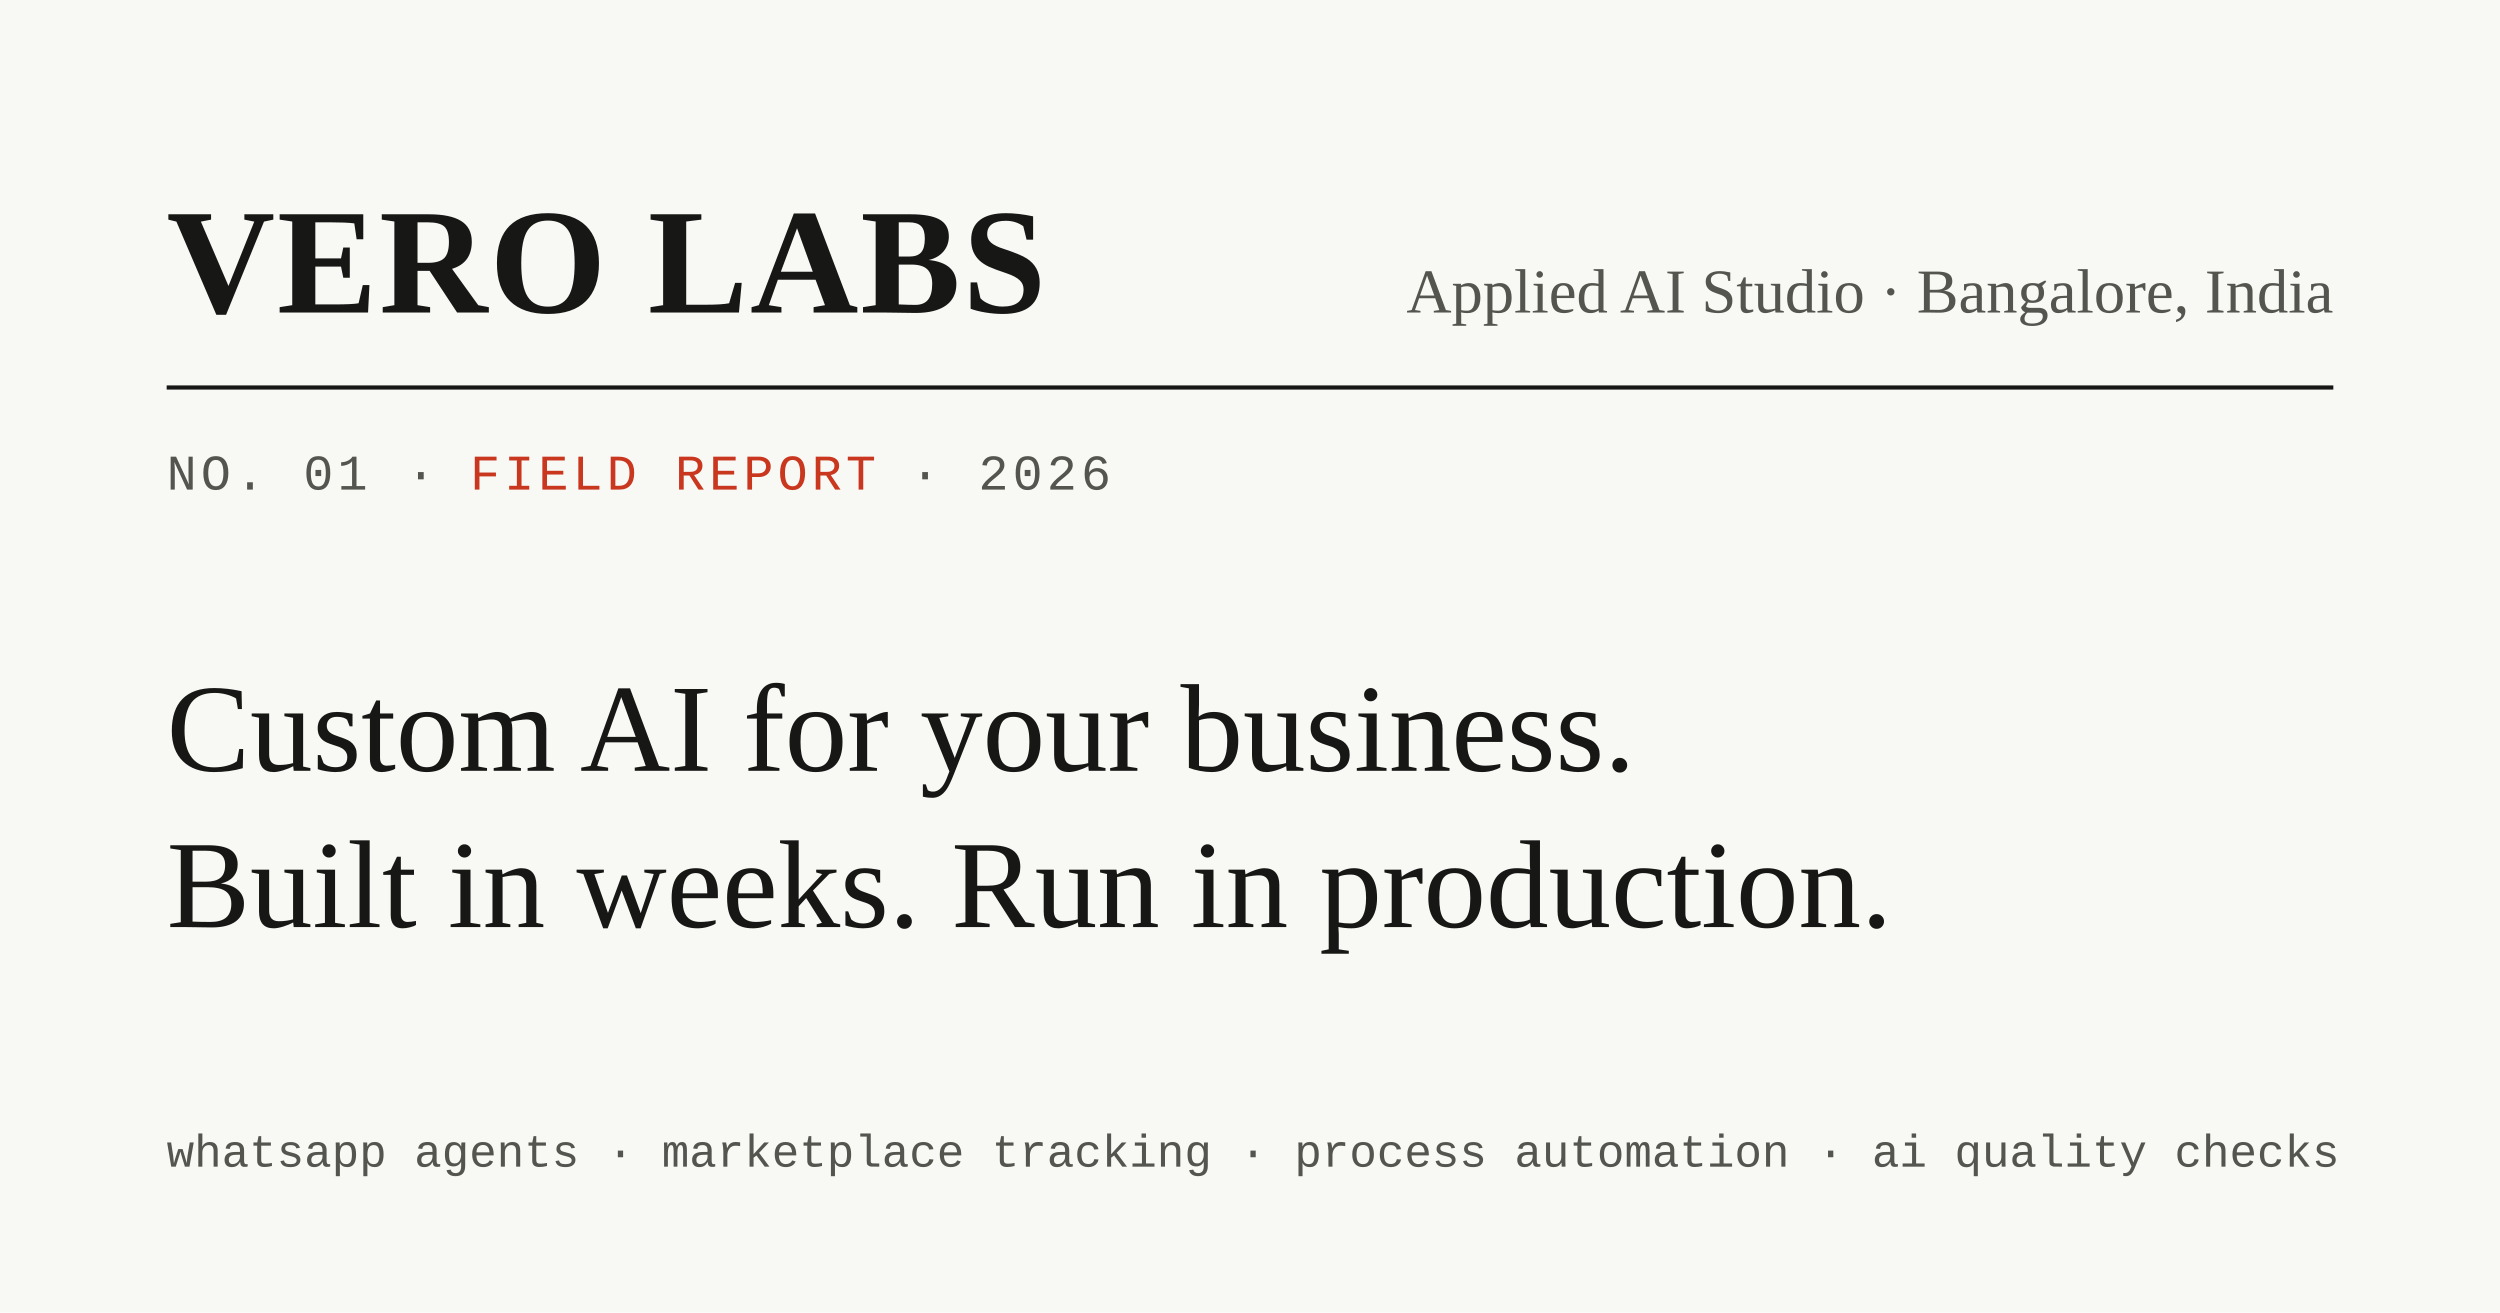
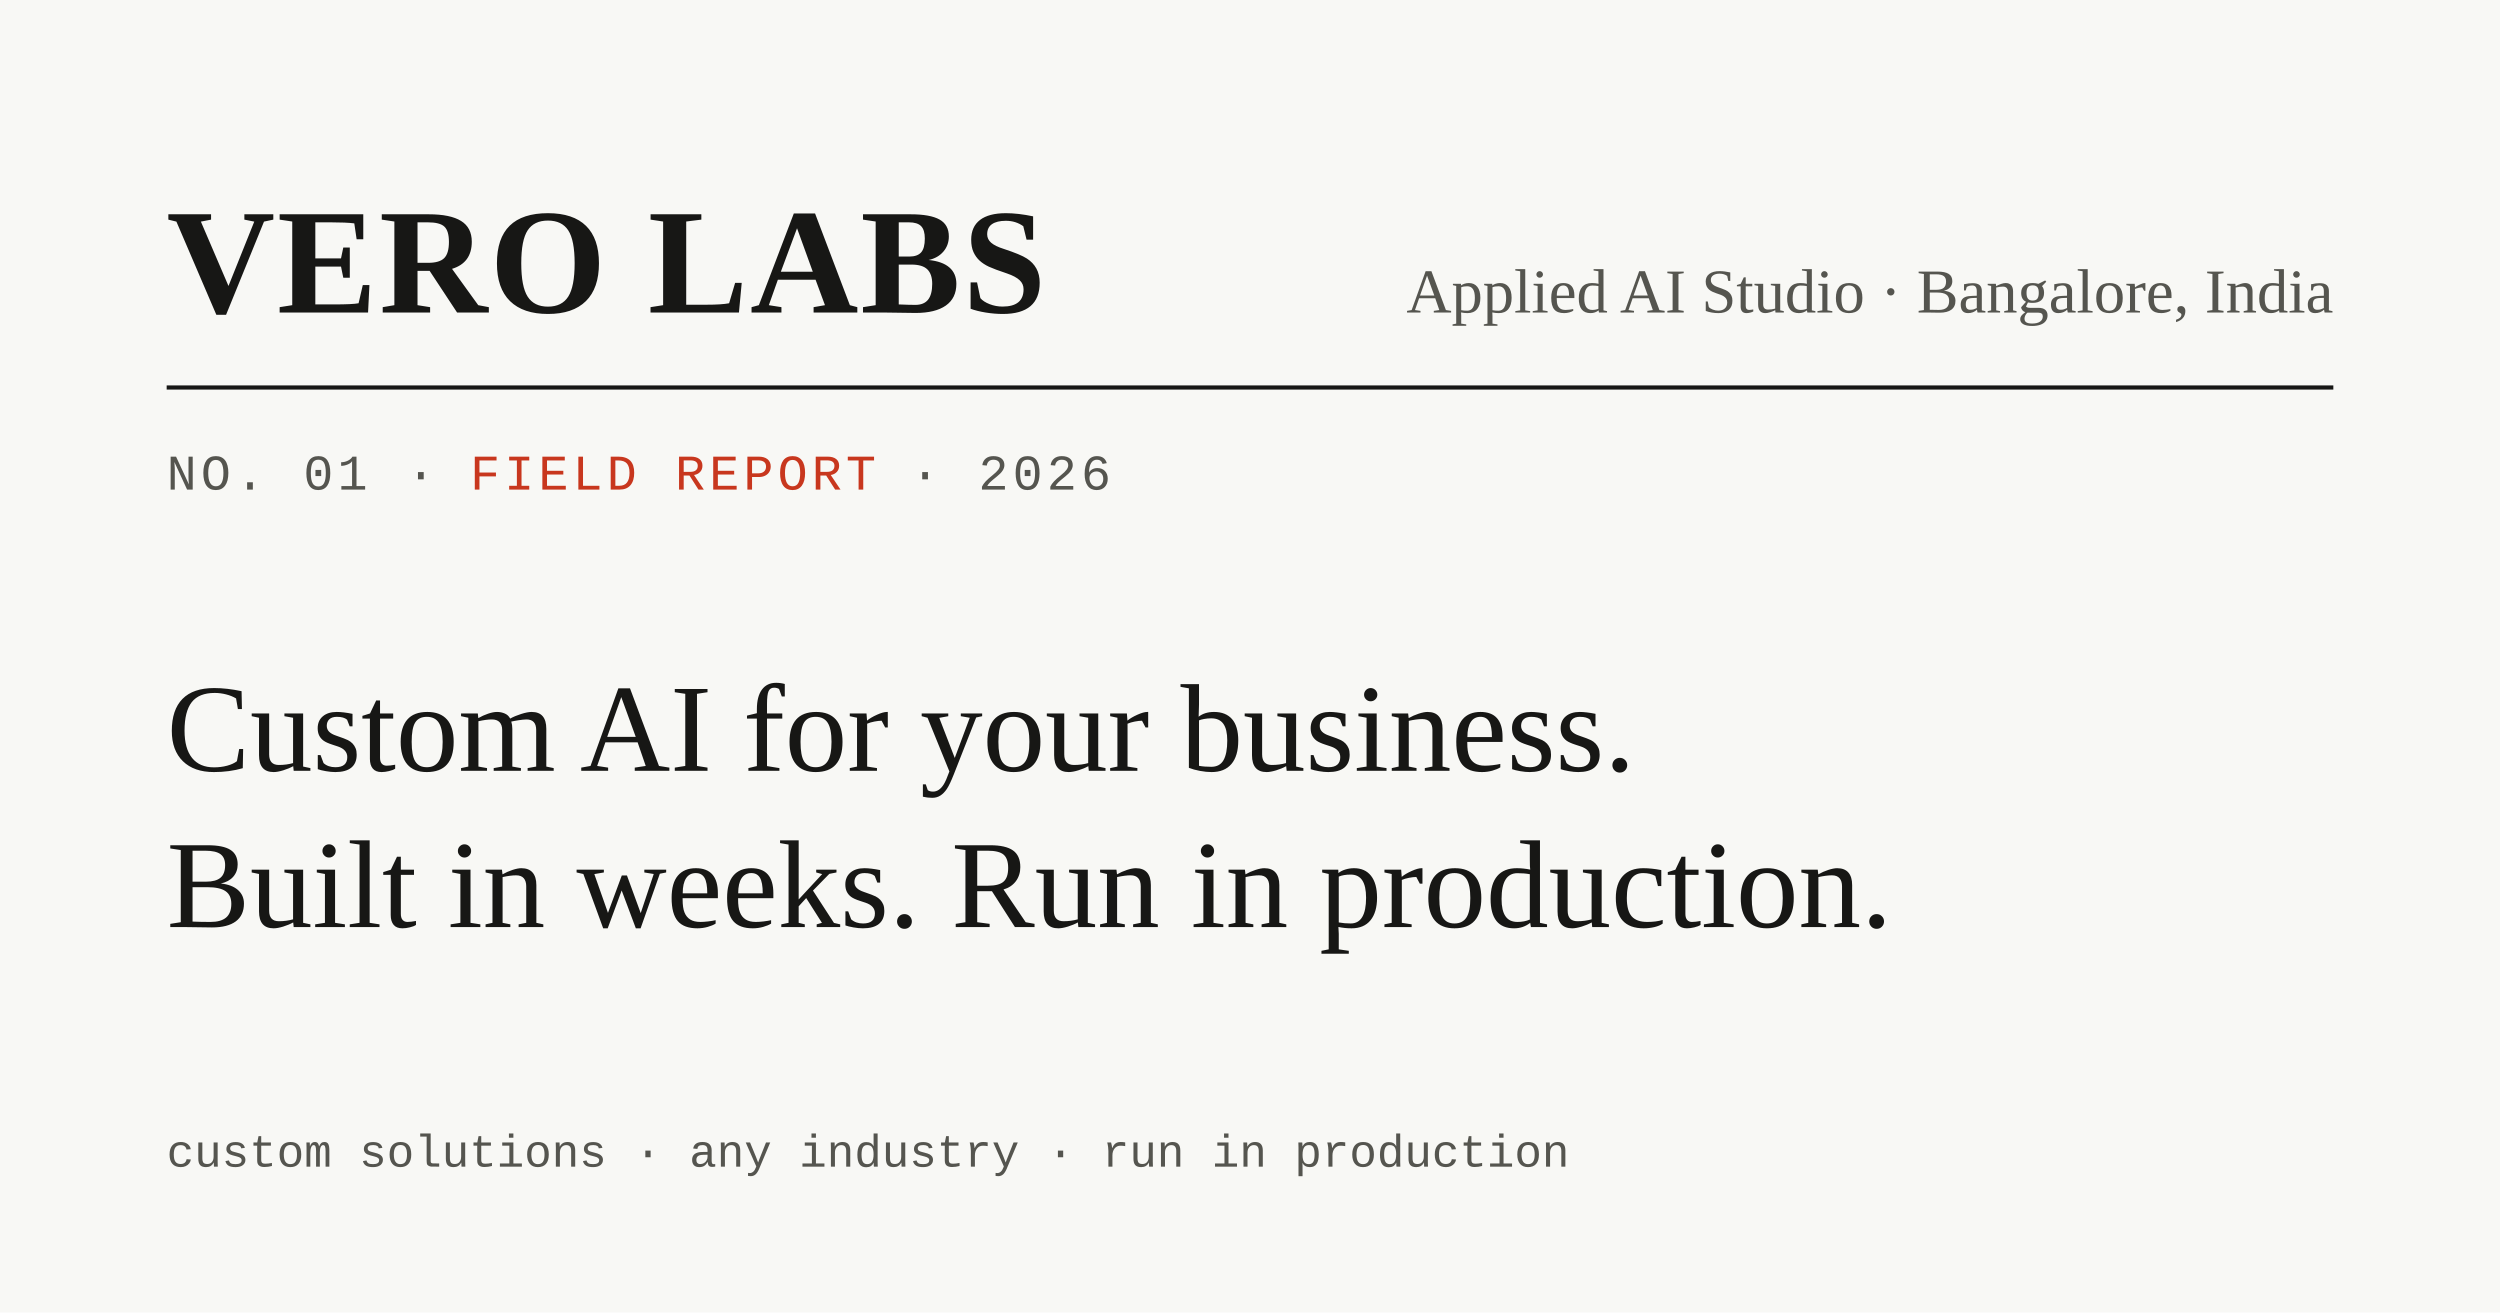
<svg xmlns="http://www.w3.org/2000/svg" viewBox="0 0 1200 630">
  <rect width="1200" height="630" fill="#F8F8F5" />
  <text x="80" y="150" font-family="Georgia, 'Times New Roman', serif" font-weight="600" font-size="72" letter-spacing="1" fill="#171715">VERO LABS</text>
  <text x="1120" y="150" text-anchor="end" font-family="Georgia, 'Times New Roman', serif" font-size="30" fill="#55554F">Applied AI Studio · Bangalore, India</text>
  <rect x="80" y="185" width="1040" height="2" fill="#171715" />
  <text x="80" y="235" font-family="Consolas, 'Courier New', monospace" font-size="24" letter-spacing="2" fill="#55554F">NO. 01 · <tspan fill="#C8371E">FIELD REPORT</tspan> · 2026</text>
  <text x="80" y="370" font-family="Georgia, 'Times New Roman', serif" font-weight="500" font-size="60" fill="#171715">Custom AI for your business.</text>
  <text x="80" y="445" font-family="Georgia, 'Times New Roman', serif" font-weight="500" font-size="60" fill="#171715">Built in weeks. Run in production.</text>
-   <text x="80" y="560" font-family="Consolas, 'Courier New', monospace" font-size="22" fill="#55554F">whatsapp agents · marketplace tracking · process automation · ai quality checks</text>
+   <text x="80" y="560" font-family="Consolas, 'Courier New', monospace" font-size="22" fill="#55554F">custom solutions · any industry · run in production</text>
</svg>
